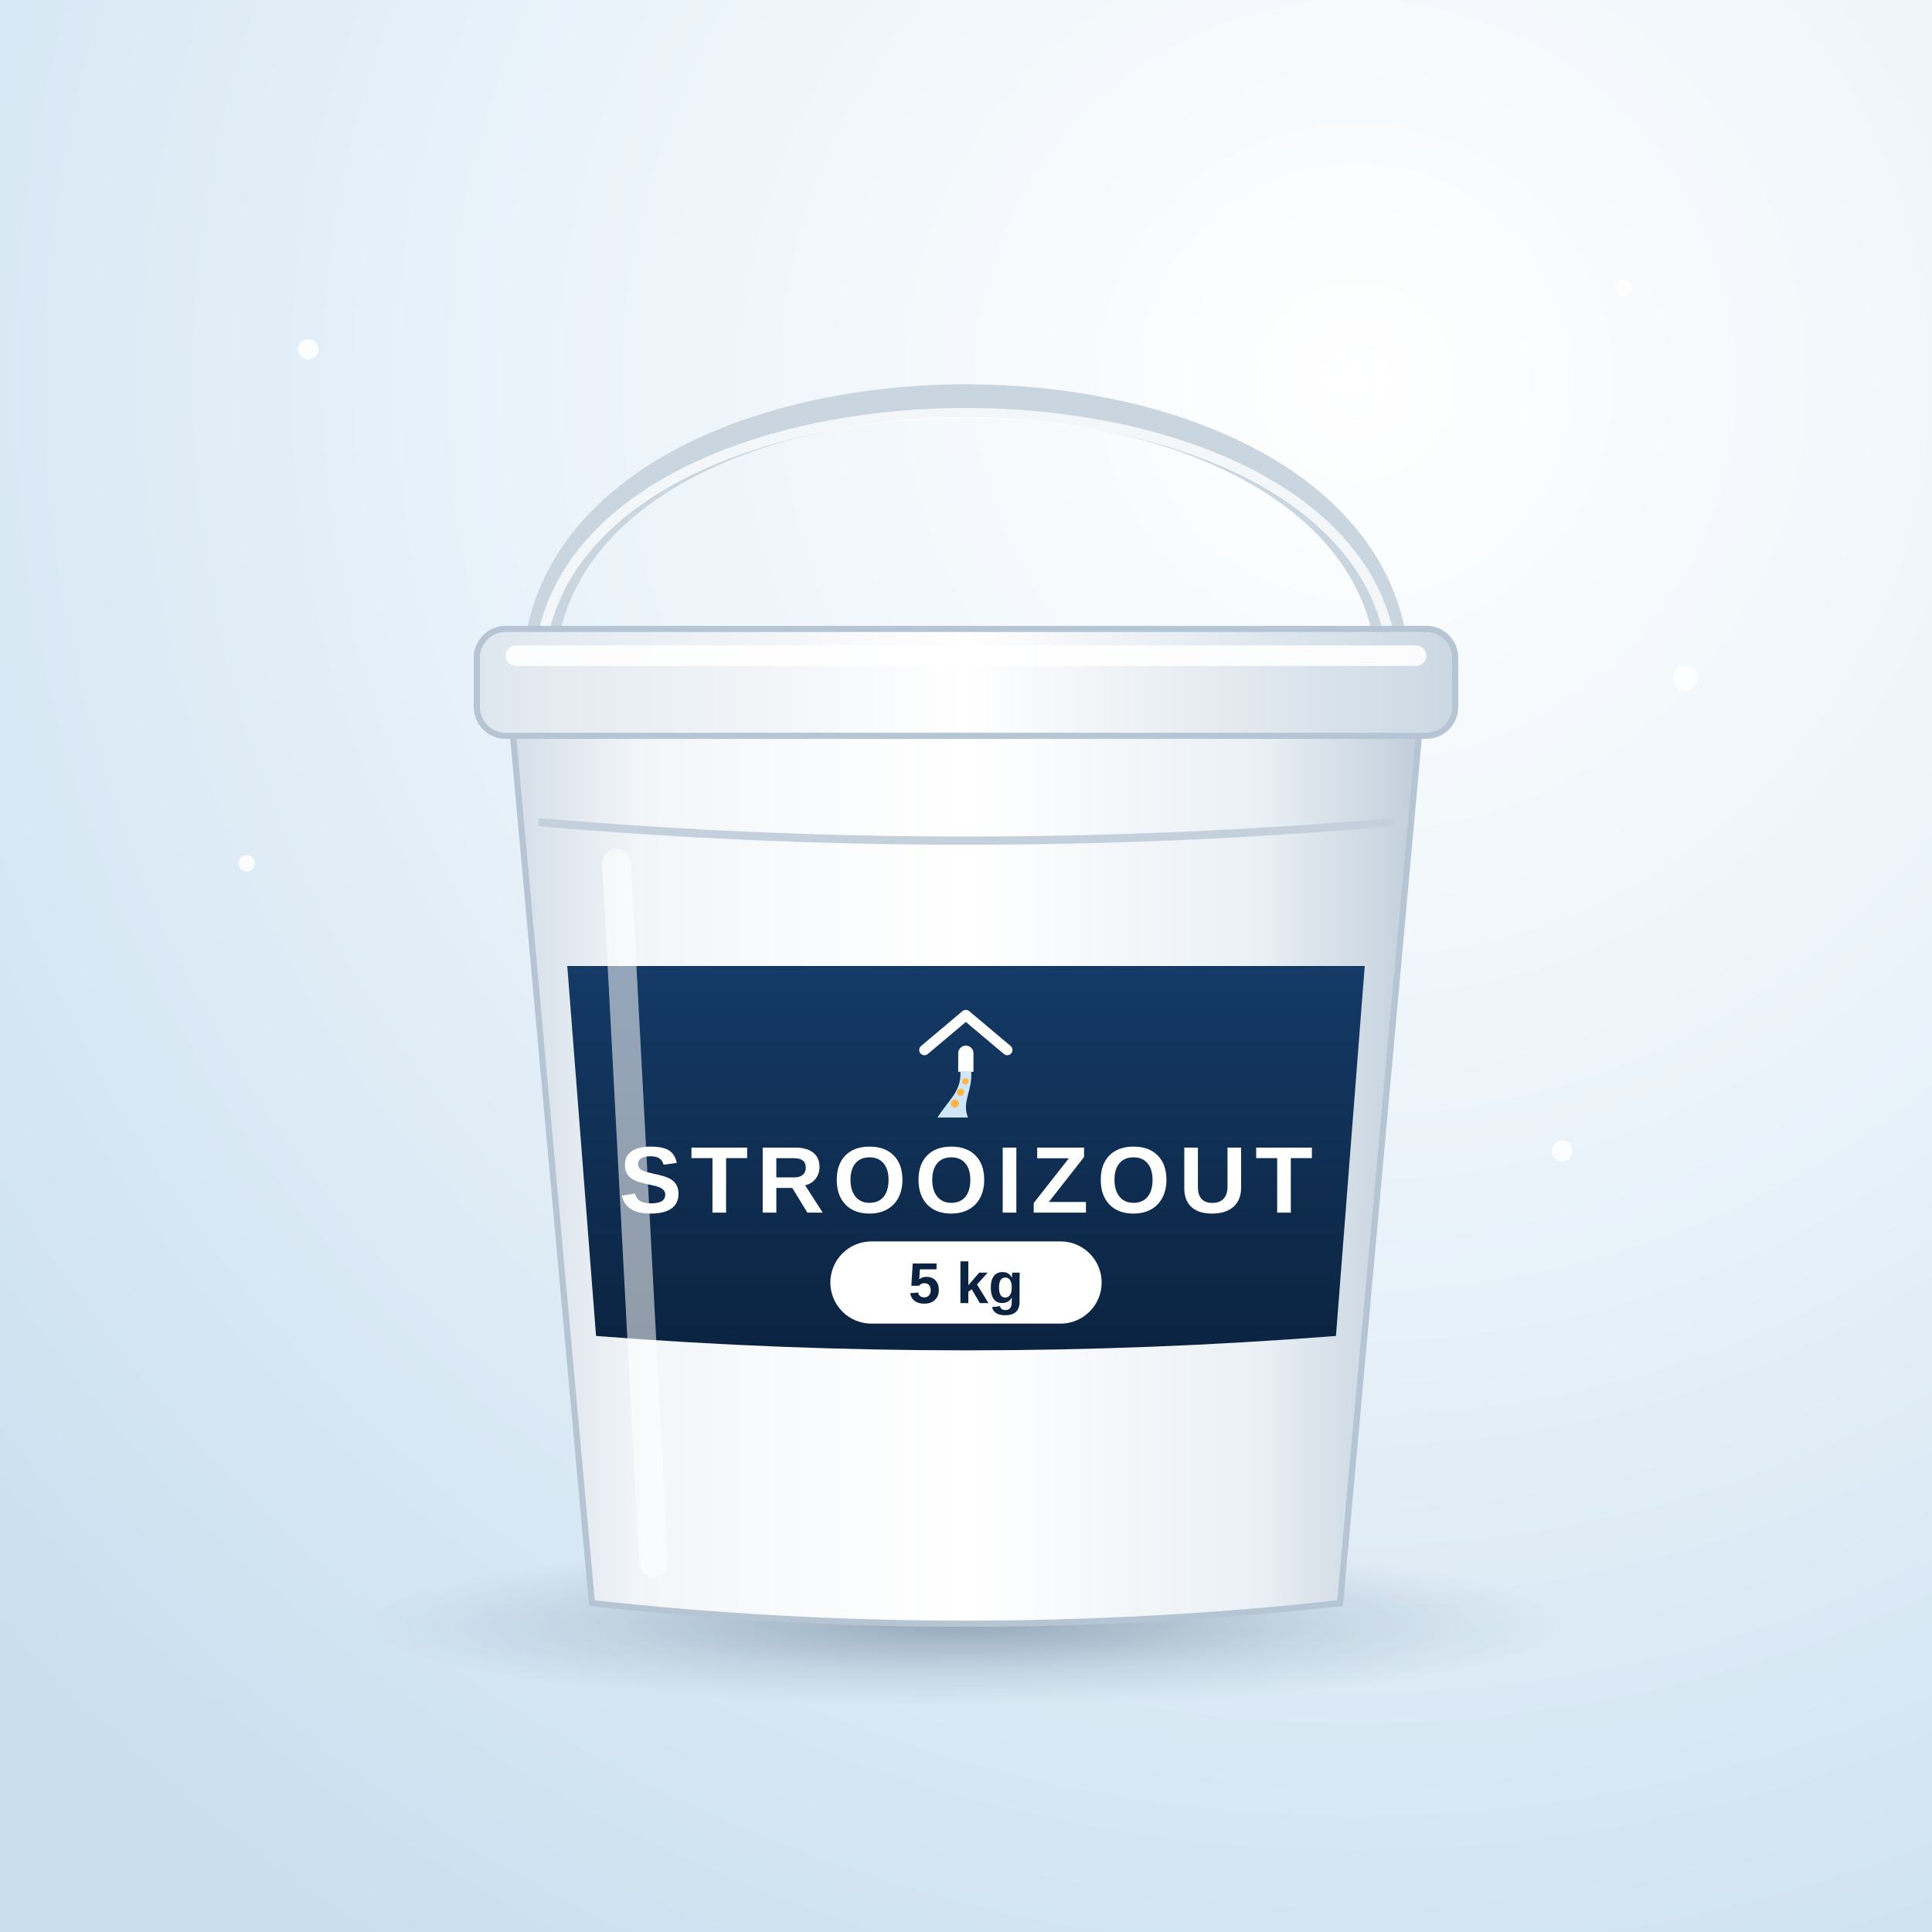
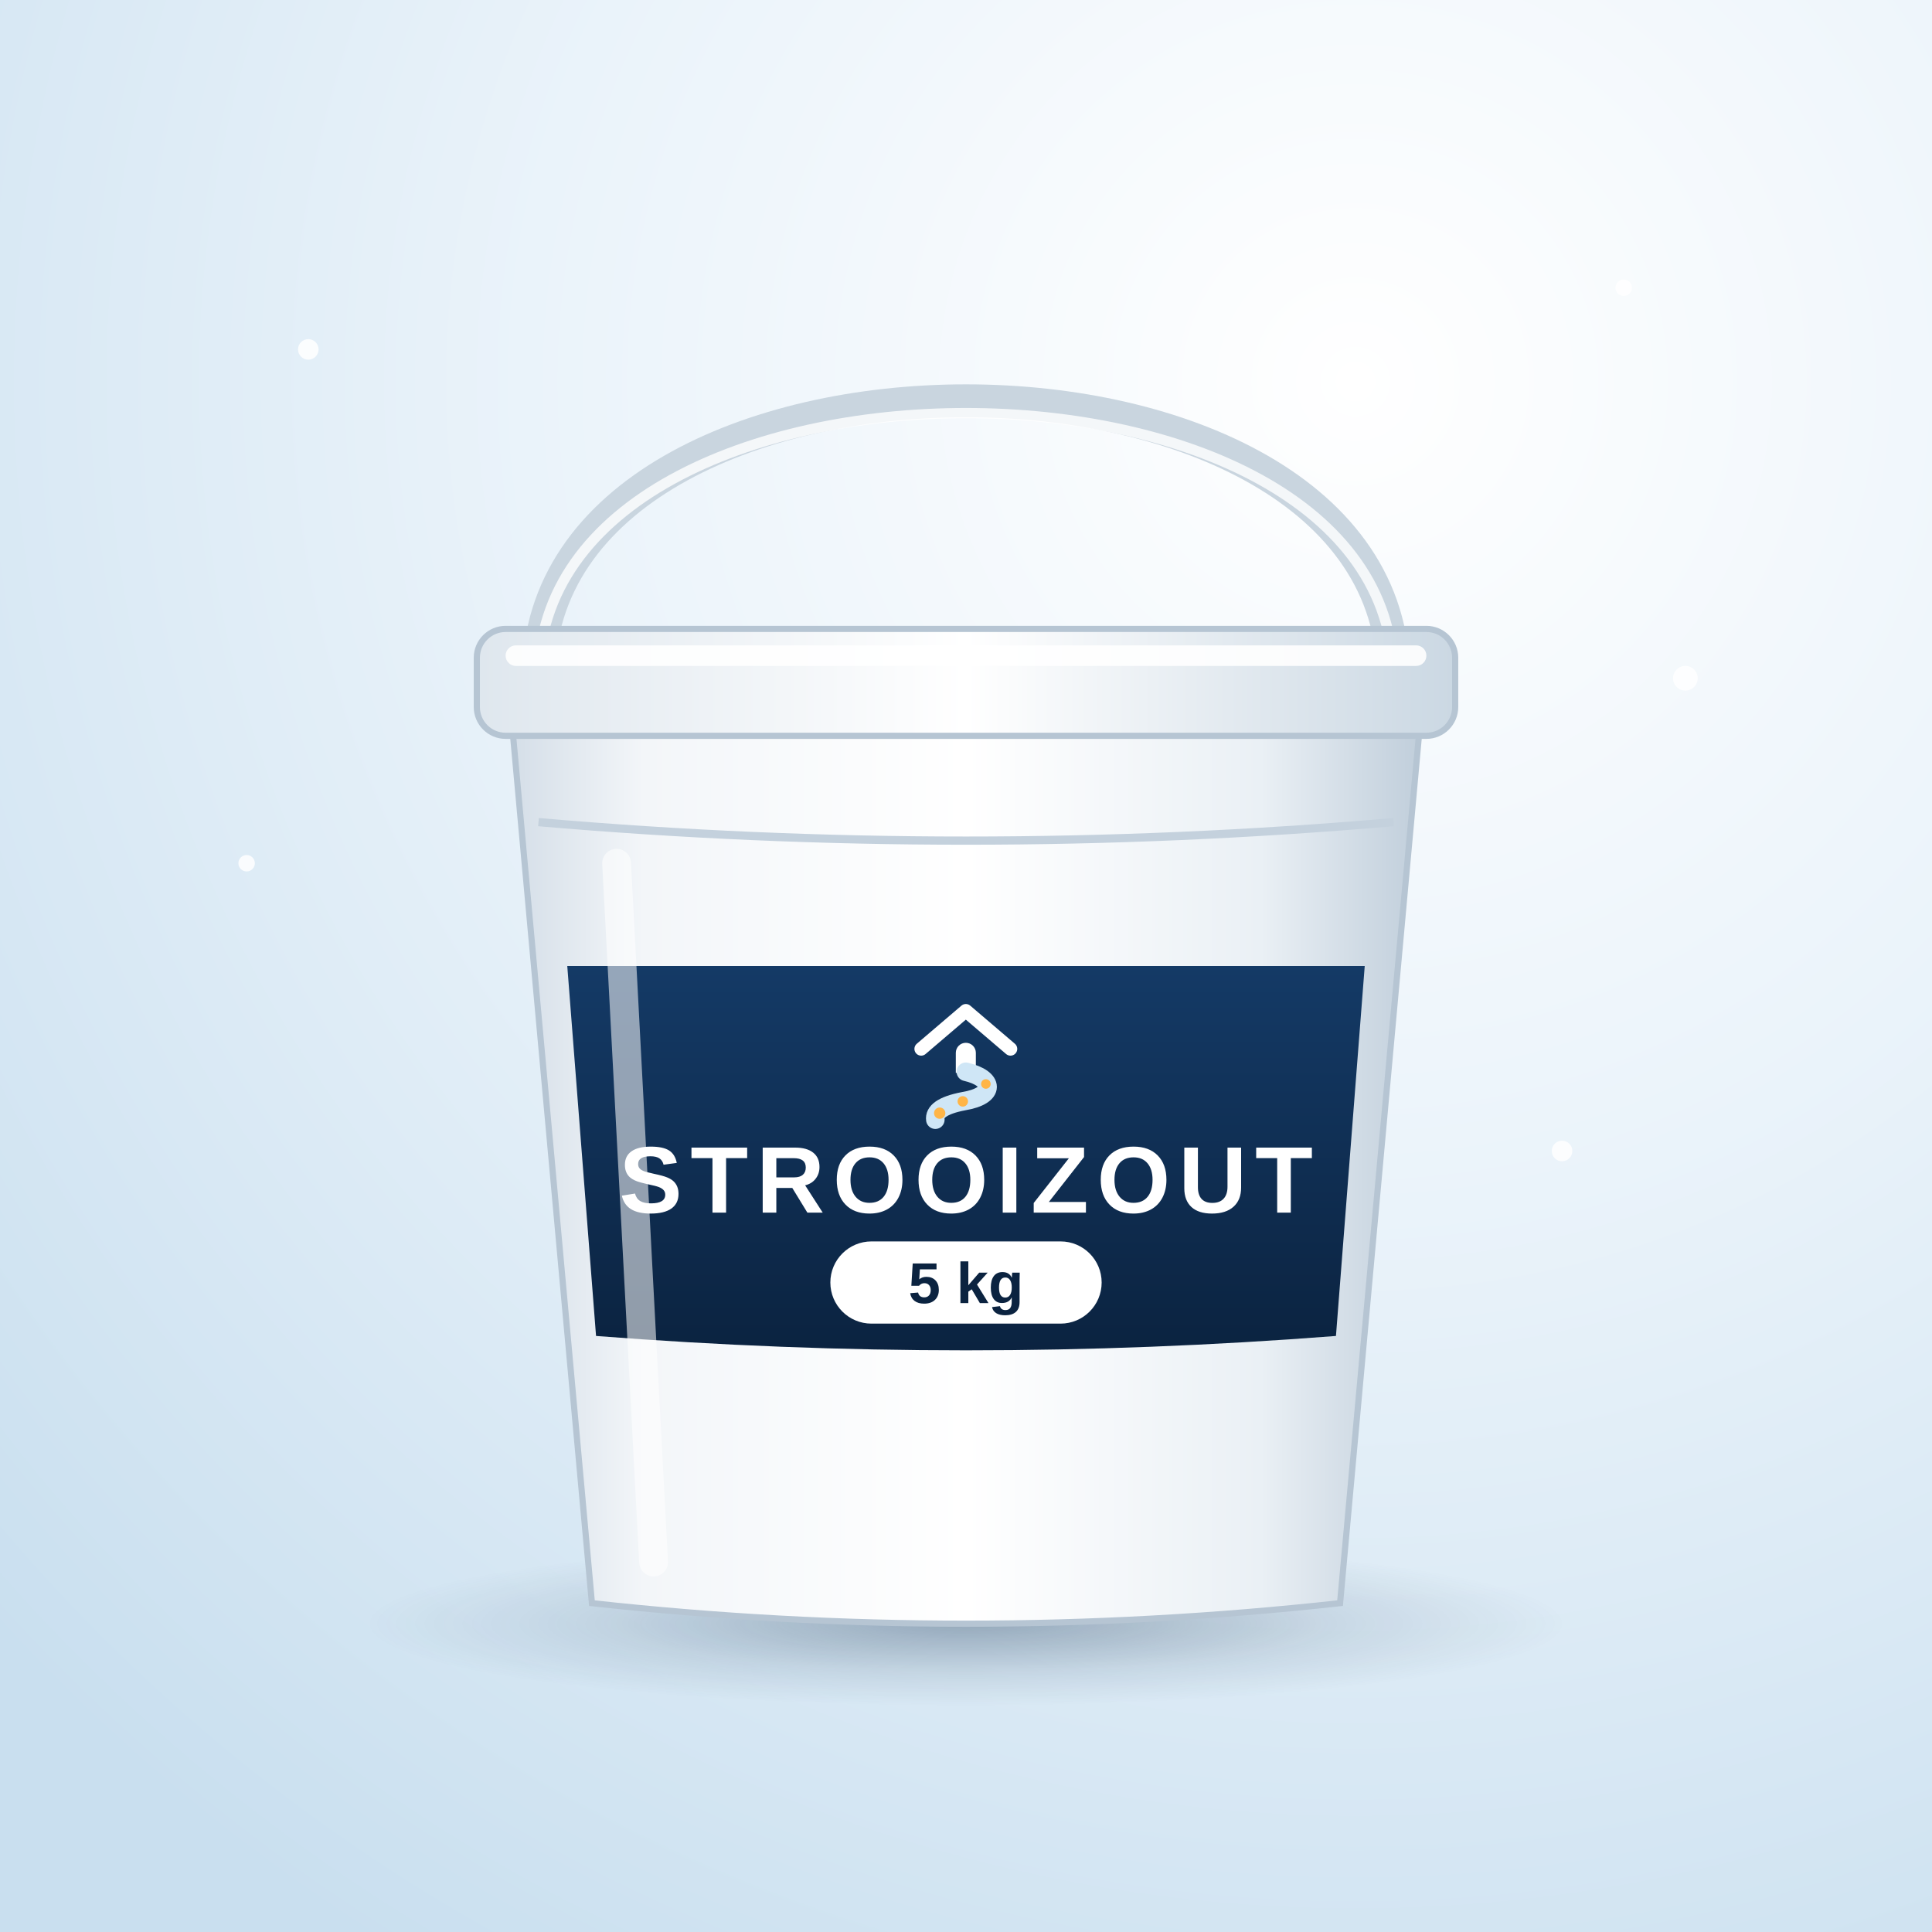
<svg xmlns="http://www.w3.org/2000/svg" viewBox="0 0 940 940" width="940" height="940">
  <defs>
    <radialGradient id="bg" cx="70%" cy="20%" r="95%">
      <stop offset="0" stop-color="#ffffff" />
      <stop offset="0.45" stop-color="#eaf3fa" />
      <stop offset="1" stop-color="#c9dfef" />
    </radialGradient>
    <radialGradient id="schaduw" cx="50%" cy="50%" r="50%">
      <stop offset="0" stop-color="#0f2c4c" stop-opacity="0.34" />
      <stop offset="0.6" stop-color="#0f2c4c" stop-opacity="0.1" />
      <stop offset="1" stop-color="#0f2c4c" stop-opacity="0" />
    </radialGradient>
    <linearGradient id="wand" x1="0" y1="0" x2="1" y2="0">
      <stop offset="0" stop-color="#d3dde7" />
      <stop offset="0.15" stop-color="#f3f6f9" />
      <stop offset="0.5" stop-color="#ffffff" />
      <stop offset="0.82" stop-color="#eaf0f5" />
      <stop offset="1" stop-color="#bfcdda" />
    </linearGradient>
    <linearGradient id="deksel" x1="0" y1="0" x2="1" y2="0">
      <stop offset="0" stop-color="#dfe7ee" />
      <stop offset="0.5" stop-color="#ffffff" />
      <stop offset="1" stop-color="#cbd8e3" />
    </linearGradient>
    <linearGradient id="band" x1="0" y1="0" x2="0" y2="1">
      <stop offset="0" stop-color="#143a66" />
      <stop offset="1" stop-color="#0b2340" />
    </linearGradient>
  </defs>
  <rect width="940" height="940" fill="url(#bg)" />
  <g fill="#ffffff" opacity="0.85">
    <circle cx="150" cy="170" r="5" />
    <circle cx="790" cy="140" r="4" />
    <circle cx="820" cy="330" r="6" />
    <circle cx="120" cy="420" r="4" />
    <circle cx="760" cy="560" r="5" />
  </g>
  <ellipse cx="470" cy="790" rx="290" ry="40" fill="url(#schaduw)" />
  <path d="M262 330 C 262 150 678 150 678 330" fill="none" stroke="#c9d5df" stroke-width="16" stroke-linecap="round" />
  <path d="M262 330 C 262 158 678 158 678 330" fill="none" stroke="#ffffff" stroke-width="5" stroke-linecap="round" opacity="0.8" />
  <path d="M248 340 L 692 340 L 652 780 Q 470 800 288 780 Z" fill="url(#wand)" stroke="#b6c5d3" stroke-width="3" />
  <path d="M262 400 Q 470 418 678 400" fill="none" stroke="#c4d1dd" stroke-width="4" />
  <rect x="232" y="306" width="476" height="52" rx="14" fill="url(#deksel)" stroke="#b6c5d3" stroke-width="3" />
  <rect x="246" y="314" width="448" height="10" rx="5" fill="#ffffff" opacity="0.9" />
  <path d="M276 470 L 664 470 L 650 650 Q 470 664 290 650 Z" fill="url(#band)" />
  <g transform="translate(436 478) scale(1.06)">
-     <path d="M13 31 32 15l19 16" fill="none" stroke="#fff" stroke-width="4.8" stroke-linecap="round" stroke-linejoin="round" />
-     <path d="M28.5 41v-8.5a3.5 3.5 0 0 1 7 0V41z" fill="#fff" />
-     <path d="M19 62 C 24 54, 30 50, 29.5 41 L 34.5 41 C 35 50, 30 55, 33 62 Z" fill="#cfe6f6" />
+     <path d="M11.5 30.5 32 13l20.5 17.5" fill="none" stroke="#fff" stroke-width="6.2" stroke-linecap="round" stroke-linejoin="round" />
+     <path d="M27.4 41.5v-9.2a4.6 4.6 0 0 1 9.2 0v9.2z" fill="#fff" />
+     <path d="M32 41 C 45 44, 46 52, 31 54.5 C 21 56.4, 17.5 59.5, 18 63" fill="none" stroke="#cfe6f6" stroke-width="8.5" stroke-linecap="round" />
    <g fill="#ffb547">
-       <circle cx="31.8" cy="45.4" r="1.5" />
-       <circle cx="29.6" cy="50.4" r="1.7" />
-       <circle cx="27" cy="55.6" r="1.9" />
+       <circle cx="41.2" cy="46.6" r="2.2" />
+       <circle cx="30.6" cy="54.6" r="2.4" />
+       <circle cx="20" cy="60" r="2.6" />
    </g>
  </g>
  <text x="470" y="590" text-anchor="middle" font-family="Geist, Arial, sans-serif" font-weight="800" font-size="46" letter-spacing="4" fill="#ffffff">STROOIZOUT</text>
  <rect x="404" y="604" width="132" height="40" rx="20" fill="#ffffff" />
  <text x="470" y="634" text-anchor="middle" font-family="Geist, Arial, sans-serif" font-weight="800" font-size="28" fill="#0b2340">5 kg</text>
  <path d="M300 420 L 318 760" stroke="#ffffff" stroke-width="14" stroke-linecap="round" opacity="0.55" />
</svg>
